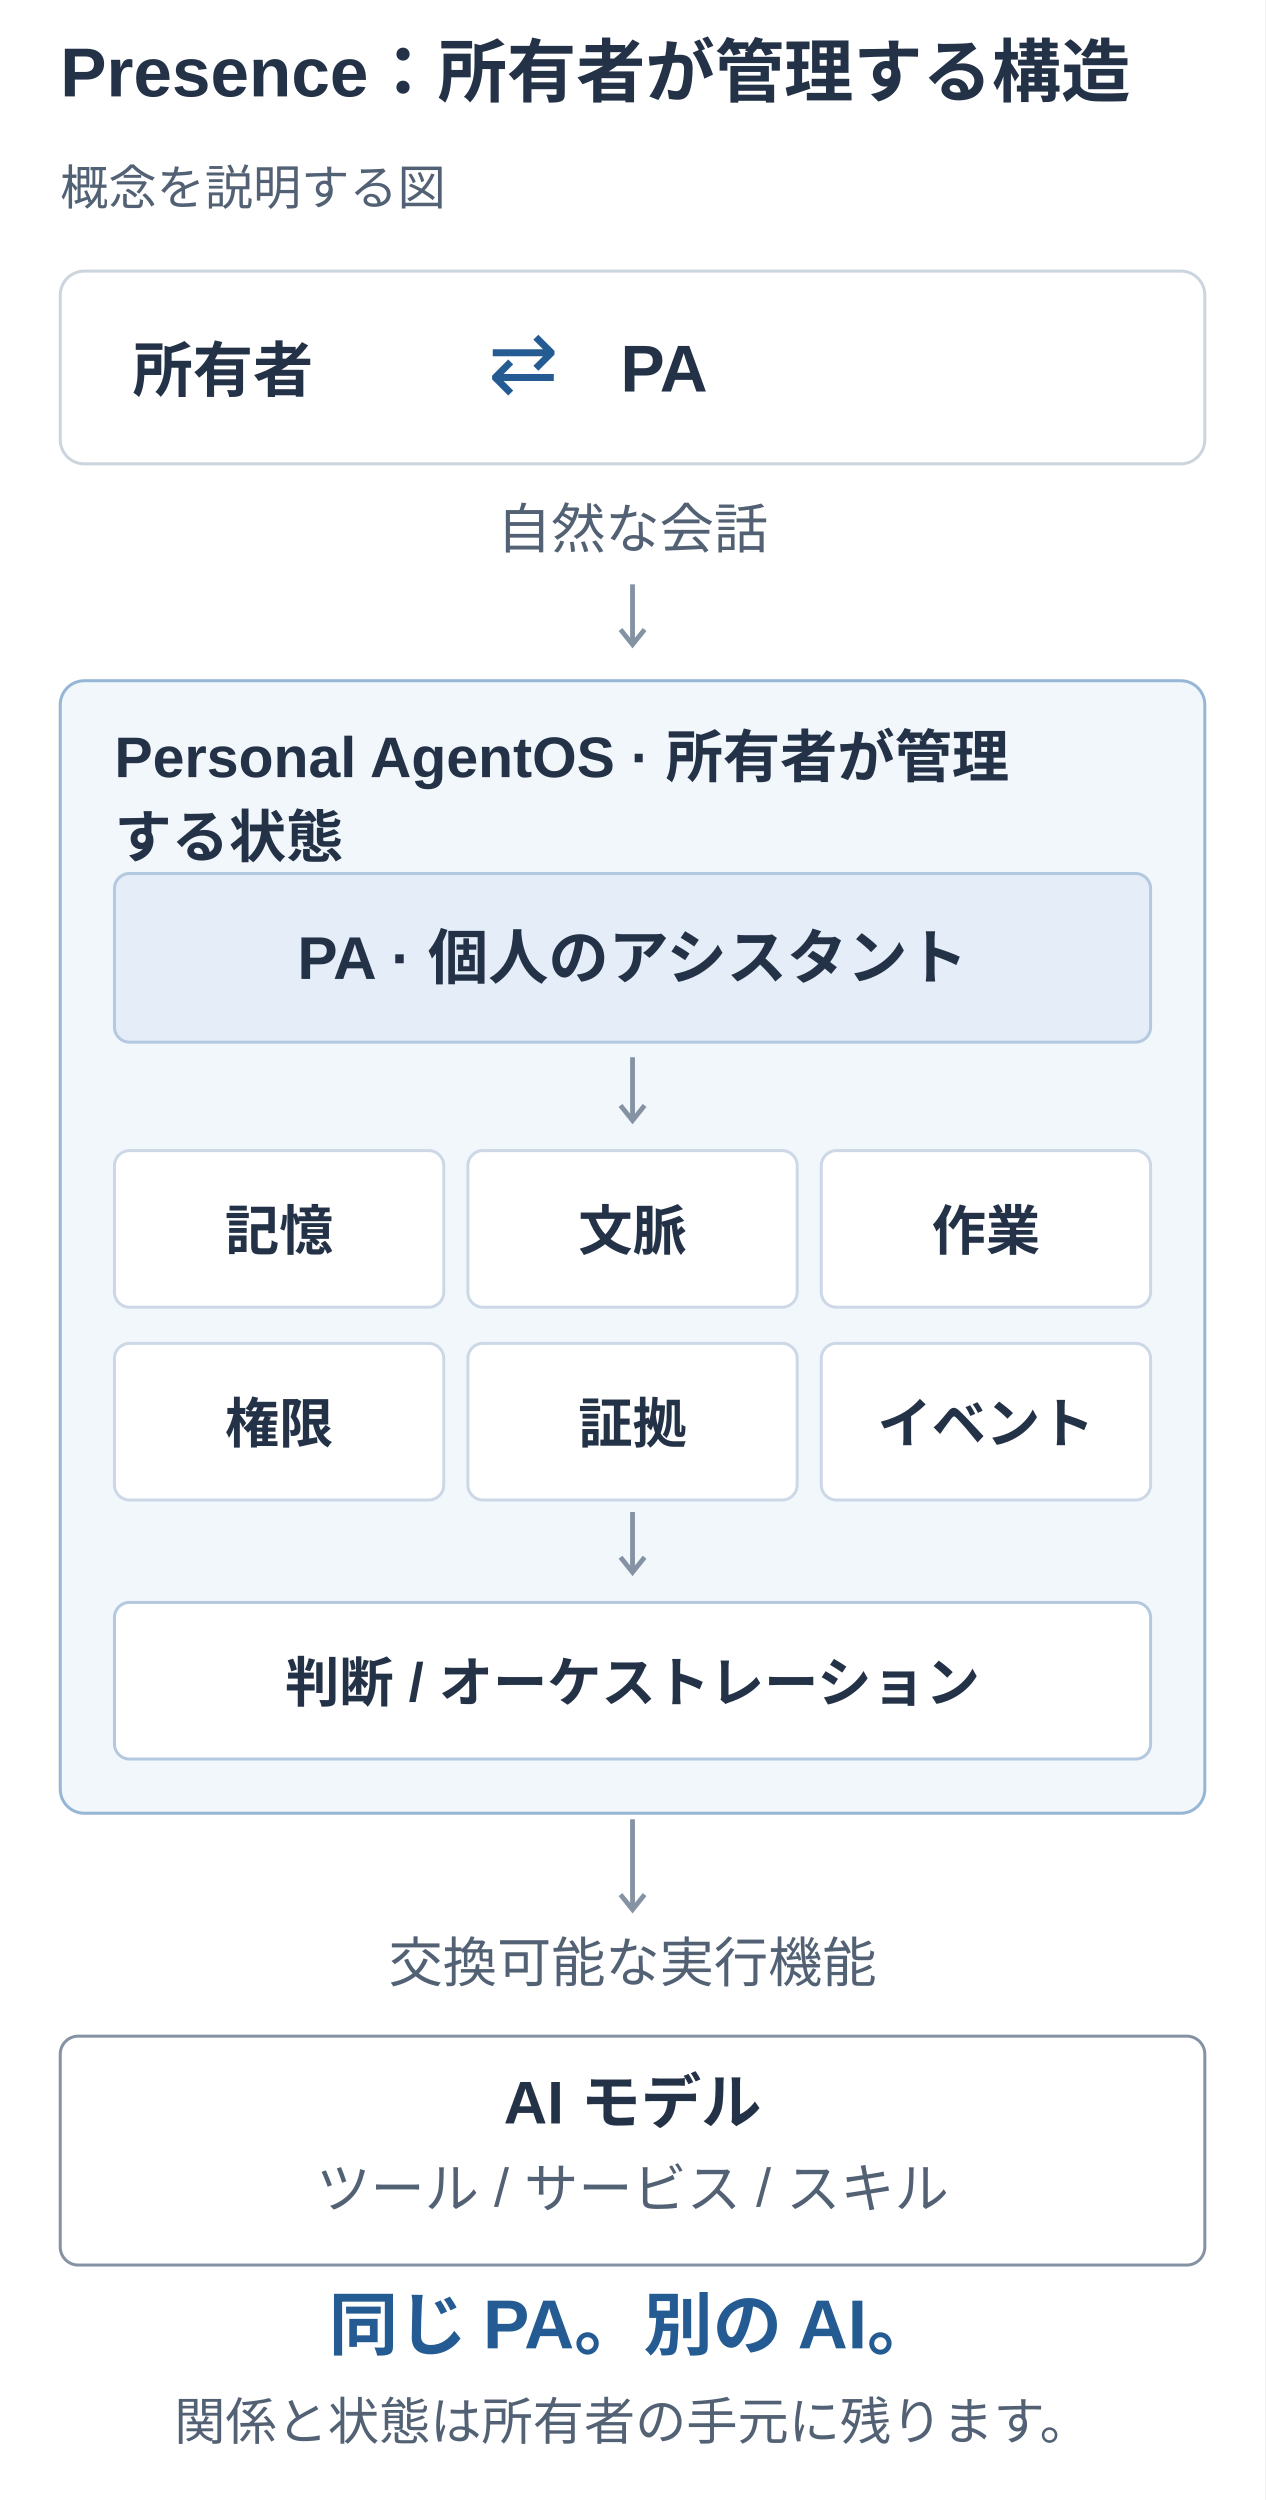
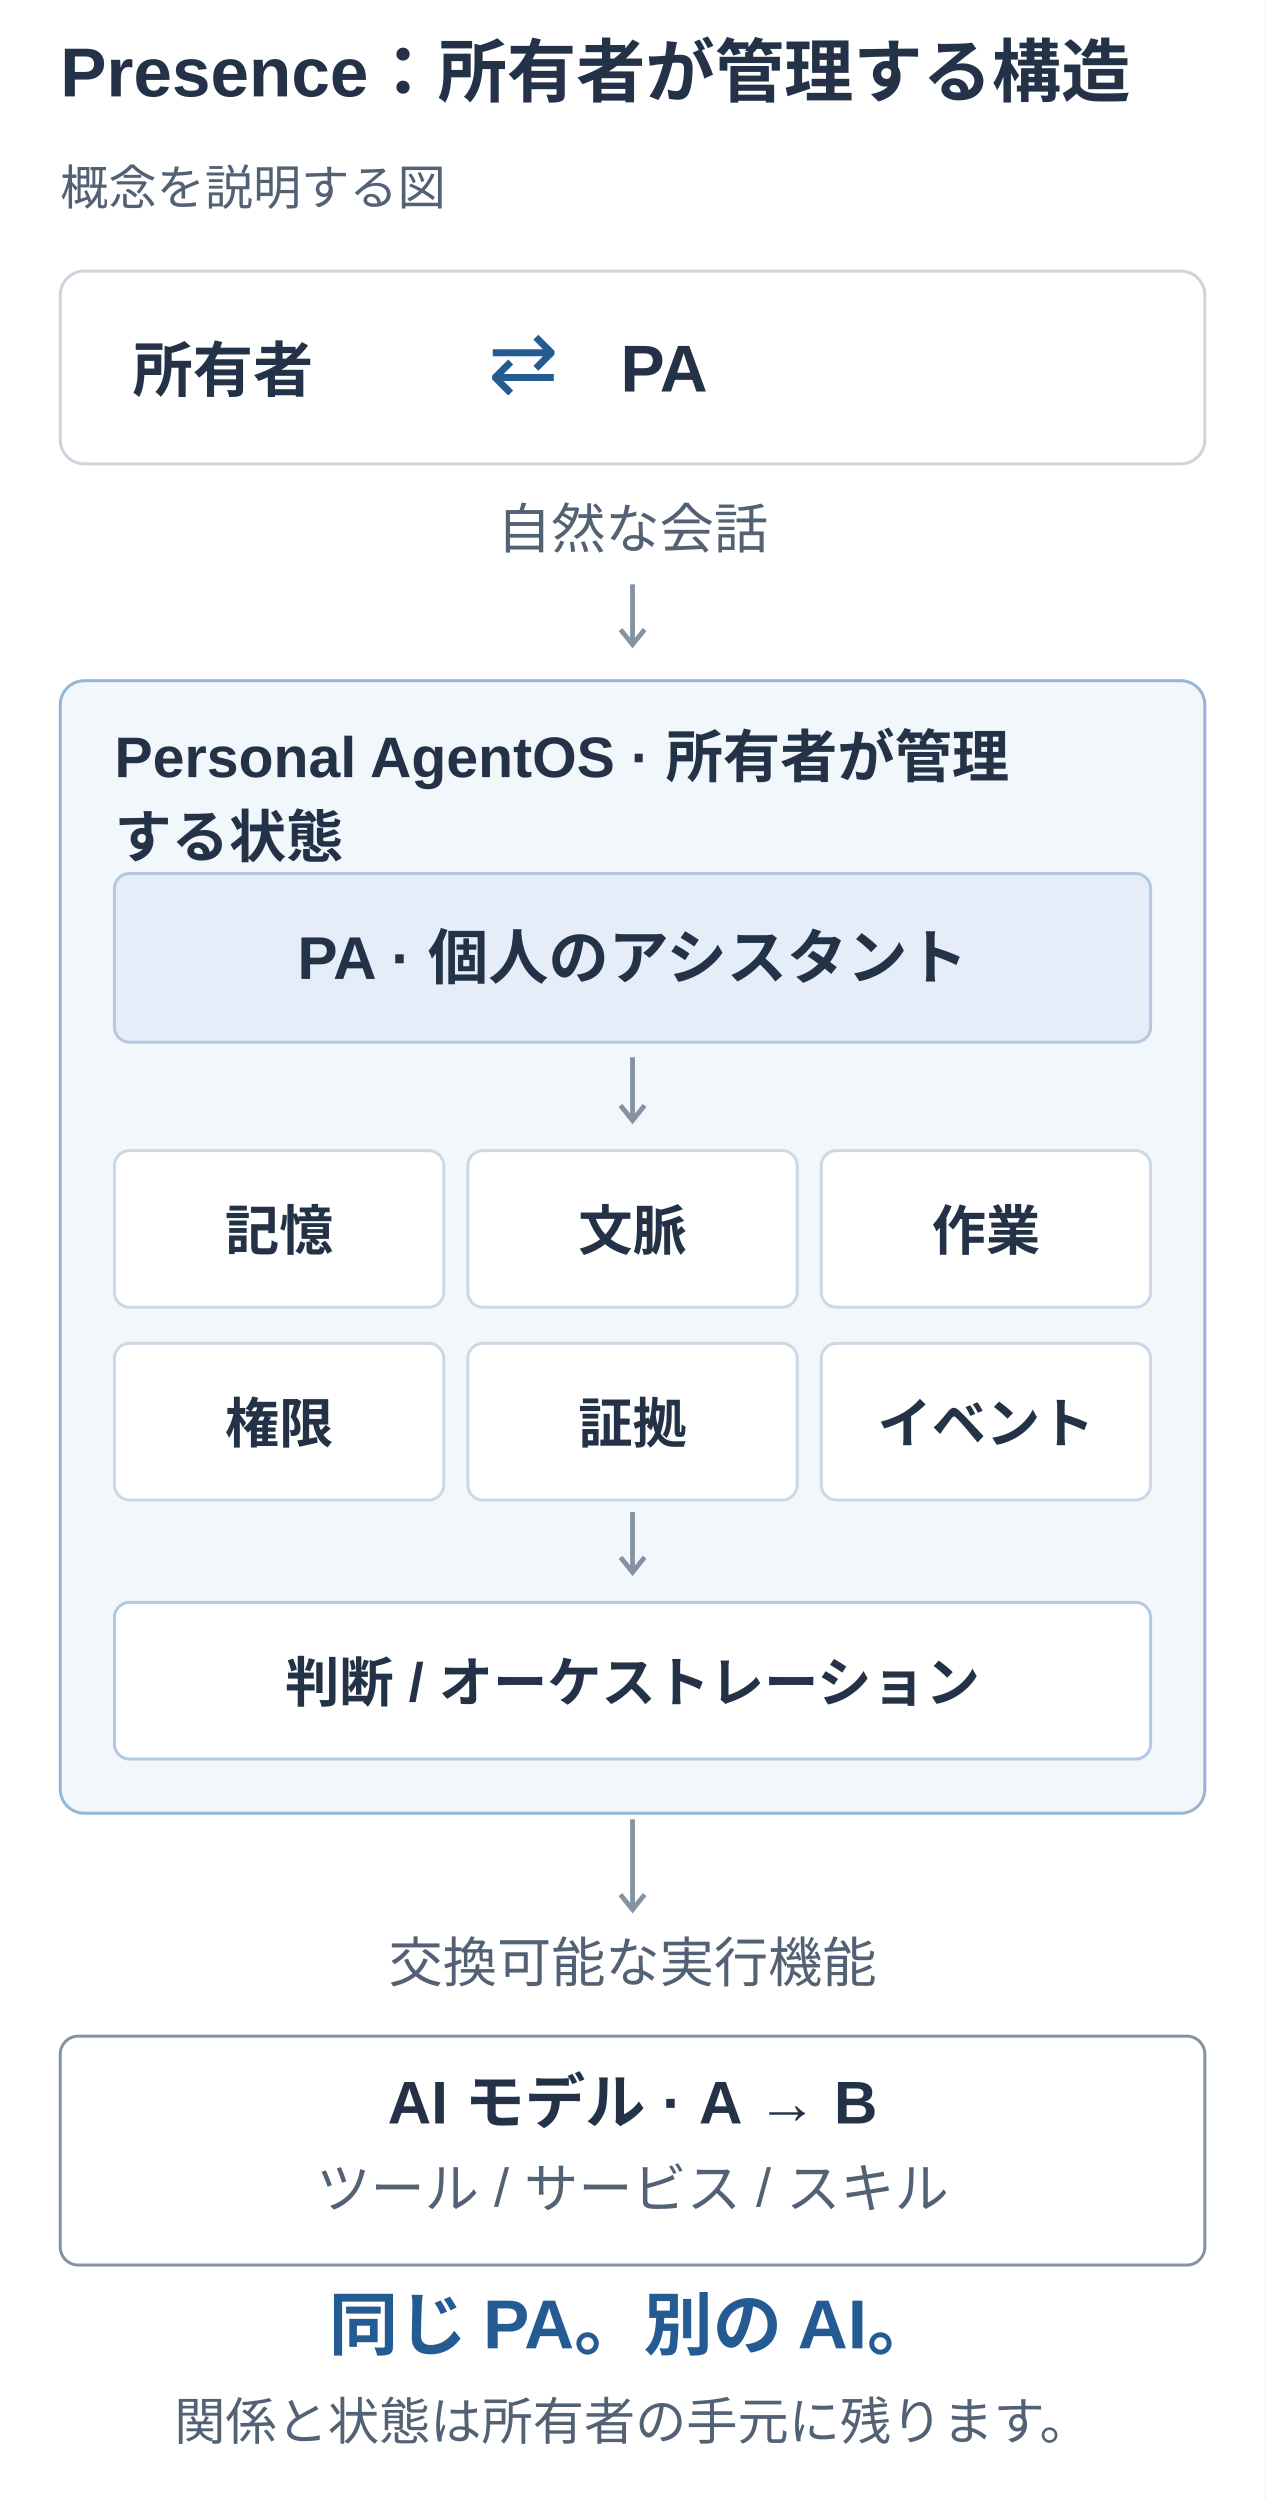
<svg xmlns="http://www.w3.org/2000/svg" width="420" height="830" viewBox="0 0 420 830" role="img" aria-labelledby="title desc">
  <style>text{font-family:Arial,"Noto Sans",sans-serif;fill:#243247} .bold{font-weight:700} .muted{fill:#526174} .blue{fill:#245b92}</style>
  <rect width="420" height="830" fill="#fff" />
  <text x="20" y="32.0" font-size="23" class="bold" text-anchor="start">Presence：所有者が管理する構造</text>
  <text x="20" y="68" font-size="16" class="muted" text-anchor="start">概念を説明する図</text>
  <rect x="20" y="90" width="380" height="64" rx="8" fill="#fff" stroke="#ccd4de" />
  <text x="44" y="130" font-size="20" class="bold" text-anchor="start">所有者</text>
  <text x="162" y="130" font-size="28" class="blue" text-anchor="start">⇄</text>
  <text x="206" y="130" font-size="22" class="bold" text-anchor="start">PA</text>
  <text x="210" y="182" font-size="18" class="muted" text-anchor="middle">自然な会話</text>
  <path d="M210 194 L210 214" fill="none" stroke="#8492a3" stroke-width="1.6" />
  <path d="M206 209 L210 214 L214 209" fill="none" stroke="#8492a3" stroke-width="1.6" />
  <rect x="20" y="226" width="380" height="376" rx="8" fill="#f2f7fc" stroke="#96b6d6" />
  <text x="38" y="258.0" font-size="19" class="bold" text-anchor="start">Personal AgentOS · 所有者が管理</text>
  <text x="38" y="284.6" font-size="19" class="bold" text-anchor="start">する状態</text>
  <rect x="38" y="290" width="344" height="56" rx="5" fill="#e4edf8" stroke="#b4c9df" />
  <text x="210.0" y="325" font-size="20" class="bold" text-anchor="middle">PA · 個人のアシスタント</text>
  <path d="M210.0 351 L210.0 372" fill="none" stroke="#8492a3" stroke-width="1.6" />
  <path d="M206.0 367 L210.0 372 L214.0 367" fill="none" stroke="#8492a3" stroke-width="1.6" />
  <rect x="38.0" y="382" width="109.333" height="52" rx="5" fill="#fff" stroke="#ccd8e6" />
  <text x="92.667" y="415" font-size="18" class="bold" text-anchor="middle">記憶</text>
  <rect x="155.333" y="382" width="109.333" height="52" rx="5" fill="#fff" stroke="#ccd8e6" />
  <text x="210" y="415" font-size="18" class="bold" text-anchor="middle">文脈</text>
  <rect x="272.667" y="382" width="109.333" height="52" rx="5" fill="#fff" stroke="#ccd8e6" />
  <text x="327.333" y="415" font-size="18" class="bold" text-anchor="middle">作業</text>
  <rect x="38.0" y="446" width="109.333" height="52" rx="5" fill="#fff" stroke="#ccd8e6" />
  <text x="92.667" y="479" font-size="18" class="bold" text-anchor="middle">権限</text>
  <rect x="155.333" y="446" width="109.333" height="52" rx="5" fill="#fff" stroke="#ccd8e6" />
  <text x="210" y="479" font-size="18" class="bold" text-anchor="middle">証拠</text>
  <rect x="272.667" y="446" width="109.333" height="52" rx="5" fill="#fff" stroke="#ccd8e6" />
  <text x="327.333" y="479" font-size="18" class="bold" text-anchor="middle">イベント</text>
  <path d="M210.0 502 L210.0 522" fill="none" stroke="#8492a3" stroke-width="1.6" />
  <path d="M206.0 517 L210.0 522 L214.0 517" fill="none" stroke="#8492a3" stroke-width="1.6" />
  <rect x="38" y="532" width="344" height="52" rx="5" fill="#fff" stroke="#b4c9df" />
  <text x="210.0" y="565" font-size="18" class="bold" text-anchor="middle">判断 / オーケストレーション</text>
  <path d="M210.0 604 L210.0 634" fill="none" stroke="#8492a3" stroke-width="1.6" />
  <path d="M206.0 629 L210.0 634 L214.0 629" fill="none" stroke="#8492a3" stroke-width="1.6" />
  <text x="210.0" y="658" font-size="18" class="muted" text-anchor="middle">交換可能な実行機能</text>
  <rect x="20" y="676" width="380" height="76" rx="6" fill="#fff" stroke="#8492a3" />
-   <text x="210.0" y="705" font-size="20" class="bold" text-anchor="middle">AI モデル</text>
+   <text x="210.0" y="705" font-size="20" class="bold" text-anchor="middle">AI モデル · A → B</text>
  <text x="210.0" y="733" font-size="18" class="muted" text-anchor="middle">ツール / サービス / スキル</text>
  <text x="210.0" y="780" font-size="23" class="blue bold" text-anchor="middle">同じ PA。別の AI。</text>
  <text x="210.0" y="810" font-size="17" class="muted" text-anchor="middle">関係と状態は所有者の手元に残ります。</text>
</svg>
